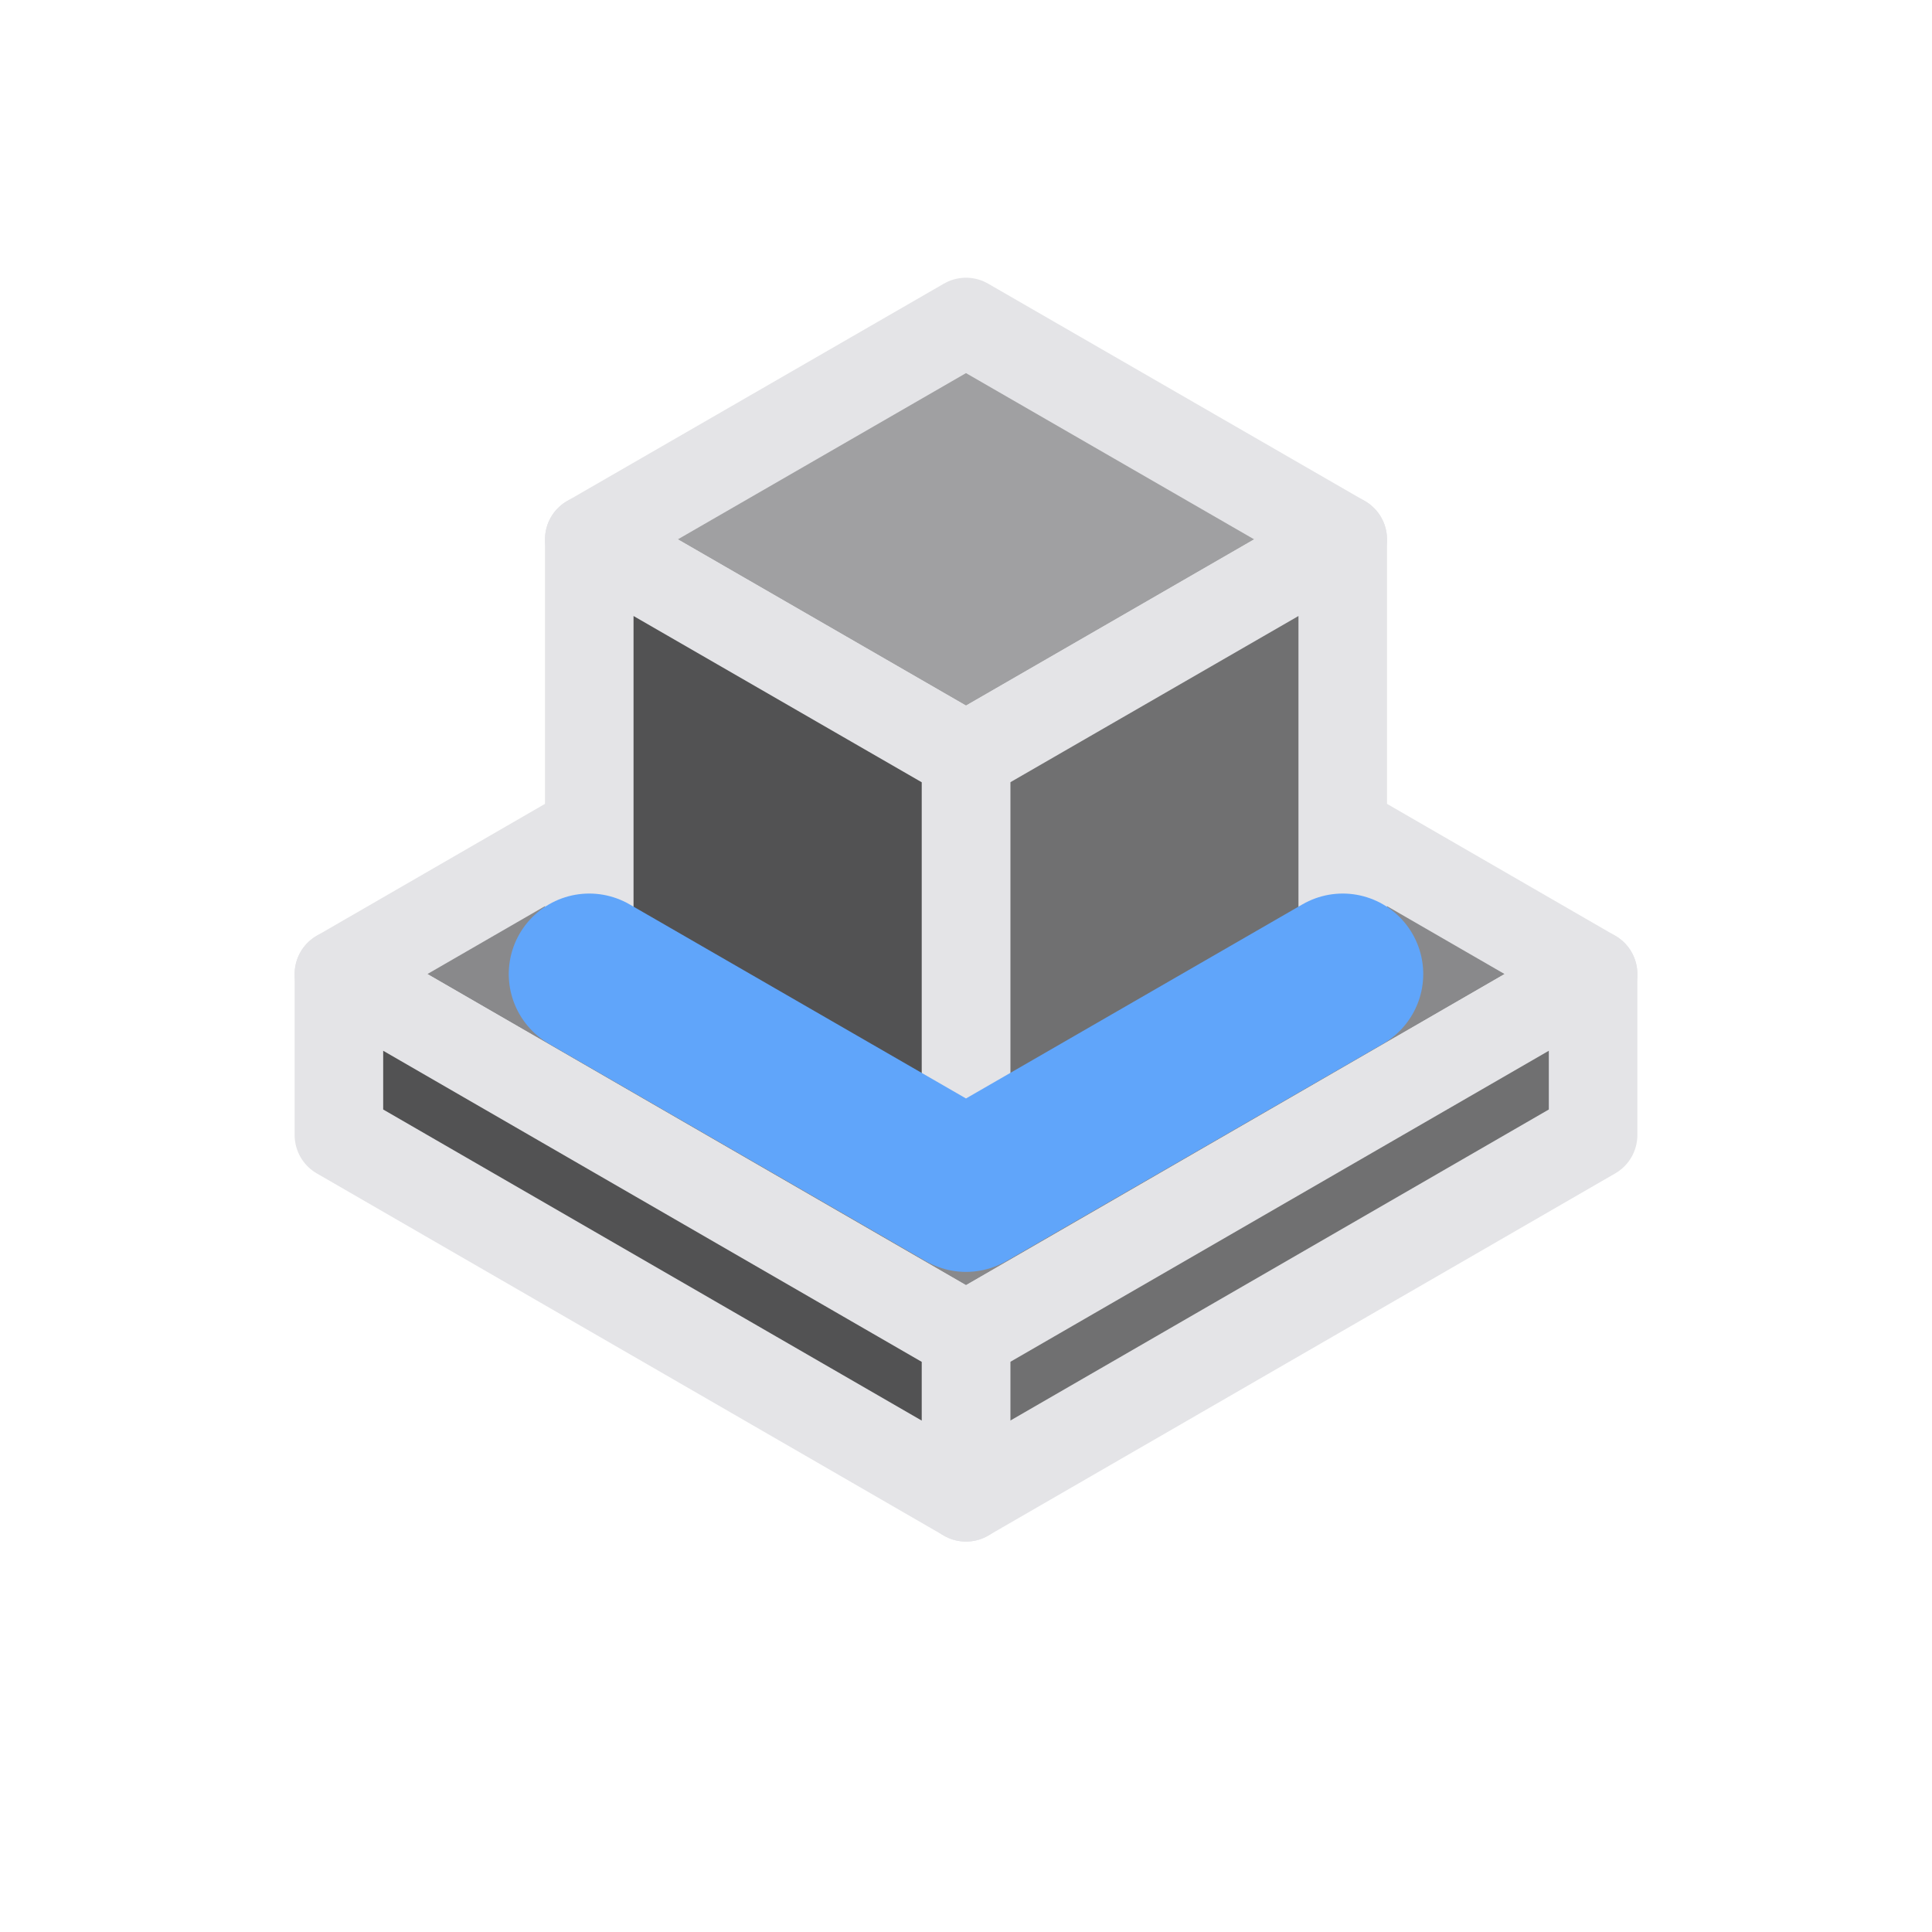
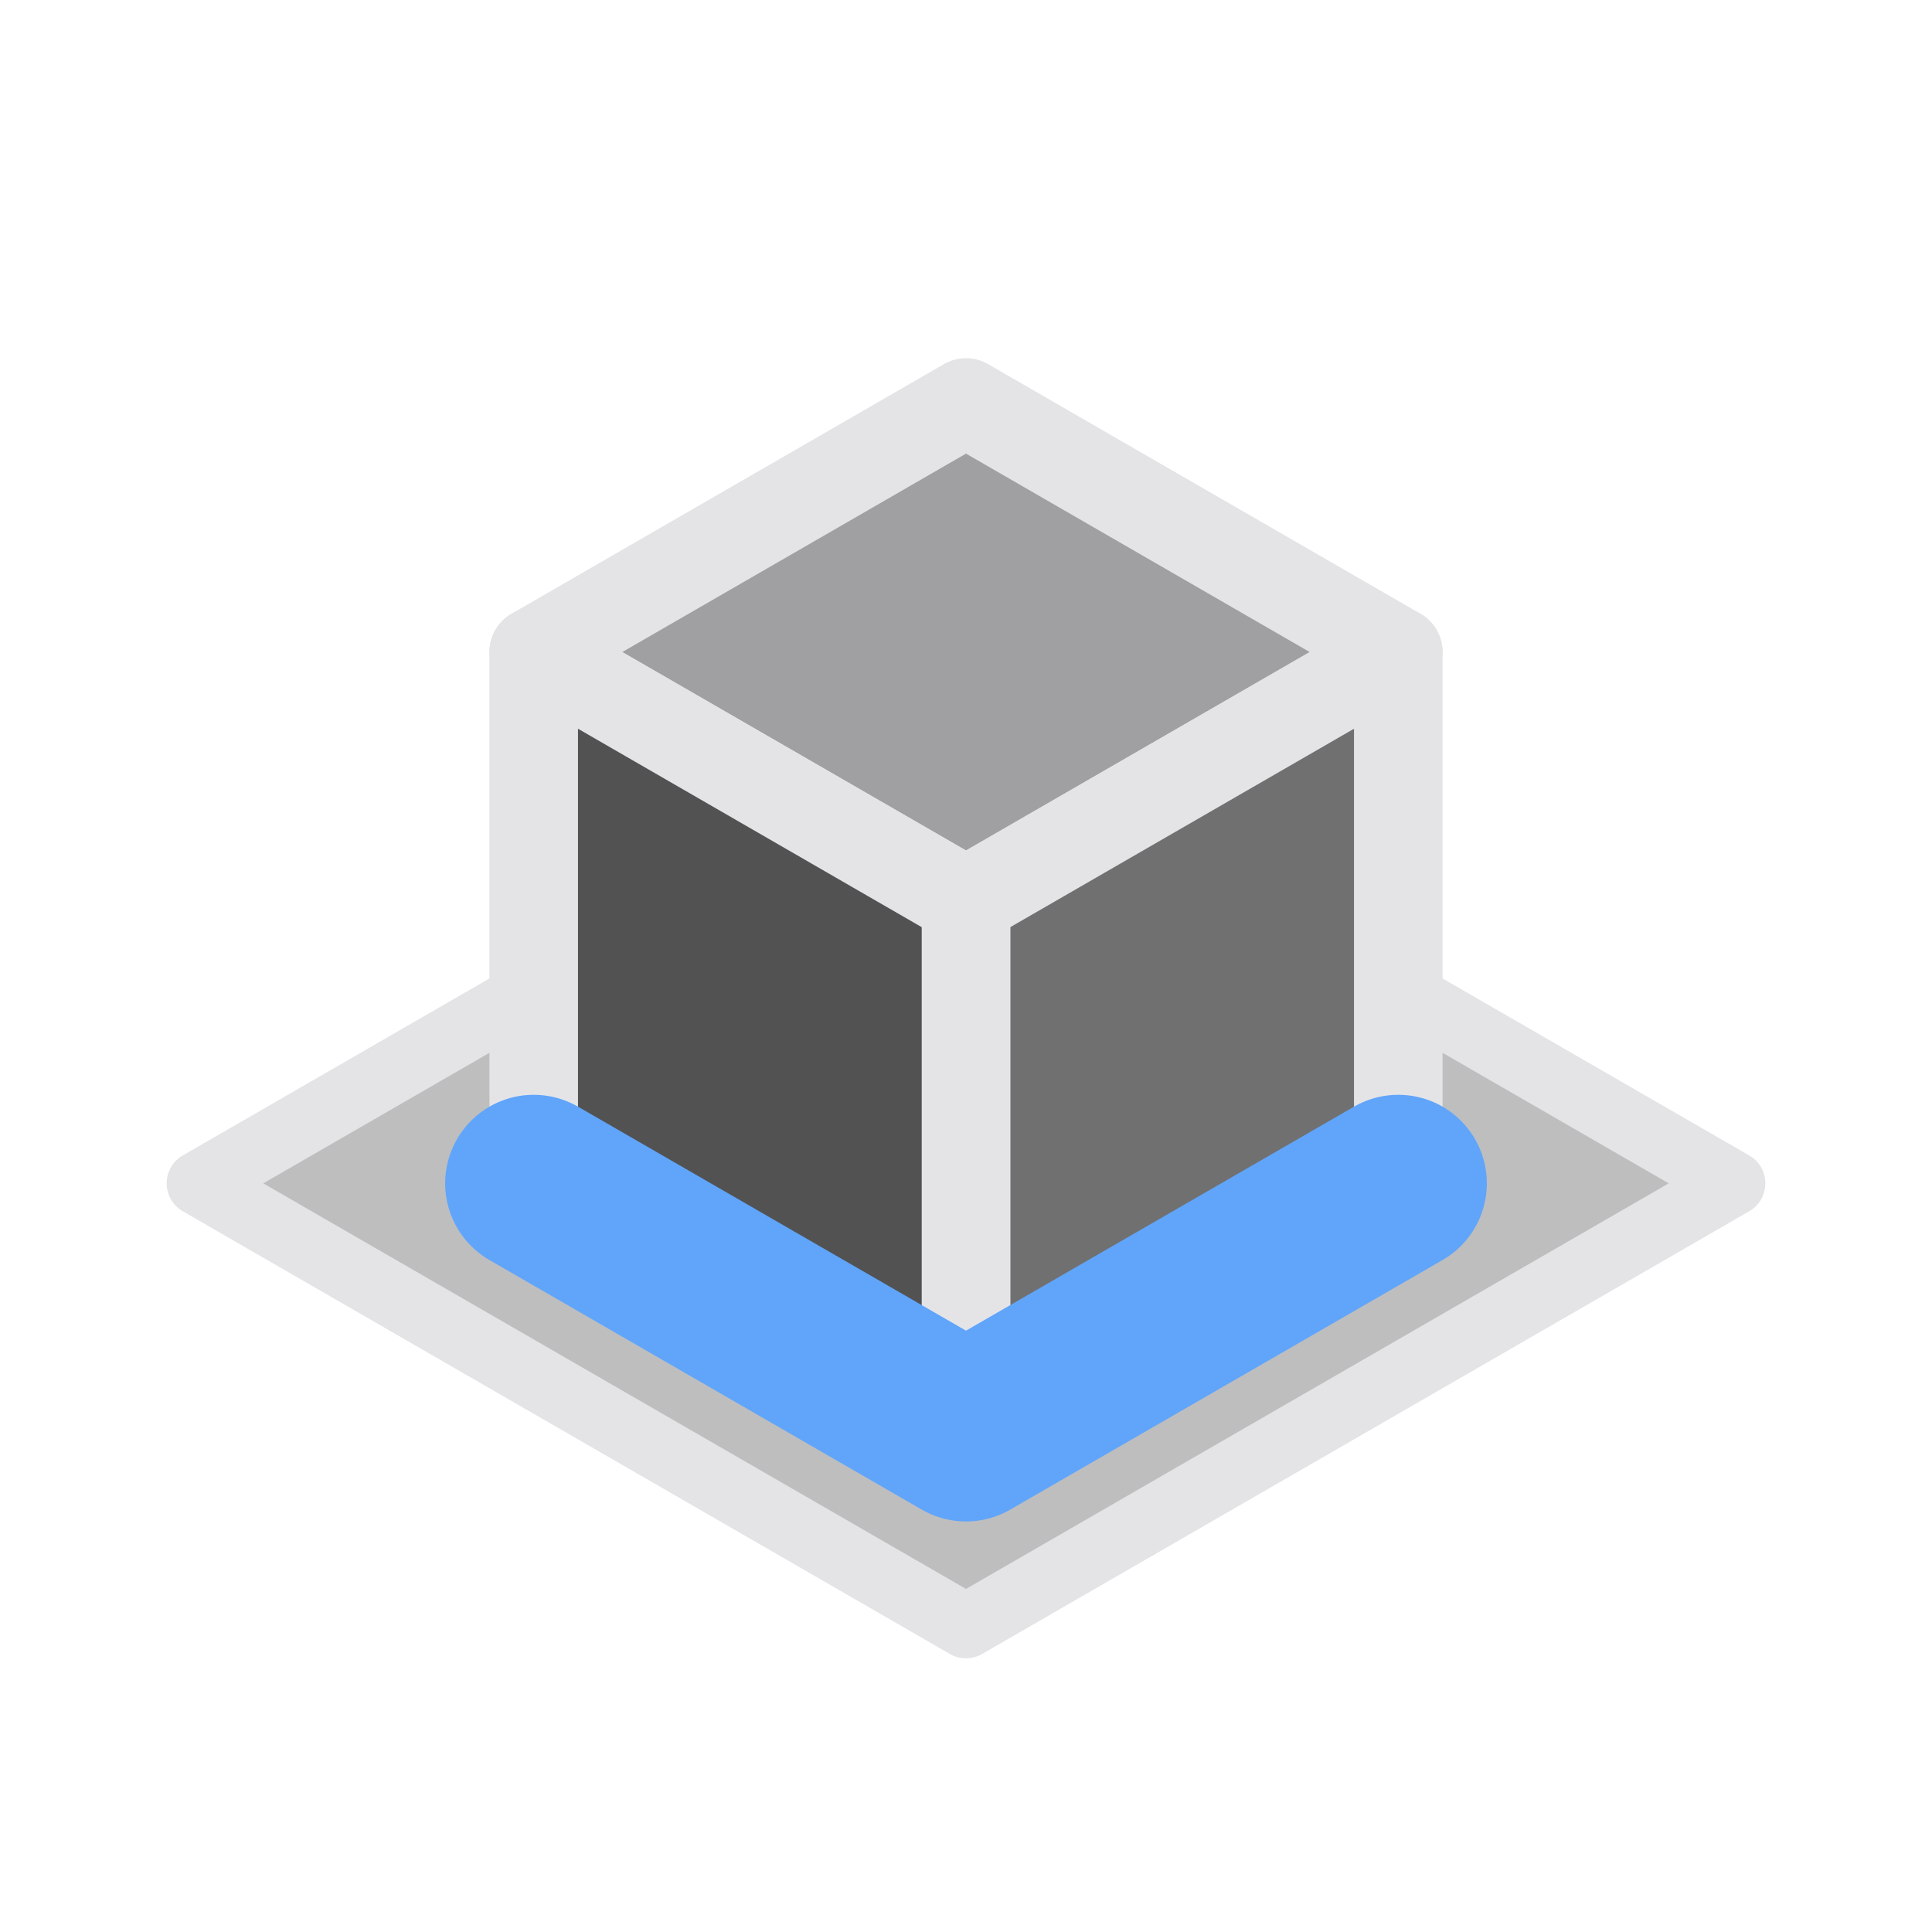
<svg xmlns="http://www.w3.org/2000/svg" viewBox="0 0 24 24" width="24" height="24" fill="none" stroke="#e4e4e7" stroke-width="1.1" stroke-linejoin="round" stroke-linecap="round">
-   <polygon points="12,7.6 19.79,12.1 12,16.6 4.21,12.1" fill="#89898b" />
-   <polygon points="19.79,12.1 12,16.6 12,18.6 19.79,14.1" fill="#707071" />
-   <polygon points="4.21,12.1 12,16.6 12,18.6 4.21,14.1" fill="#525253" />
-   <polygon points="12,4 16.68,6.7 12,9.4 7.32,6.7" fill="#a0a0a2" />
-   <polygon points="16.68,6.7 12,9.4 12,14.8 16.68,12.1" fill="#707071" />
-   <polygon points="7.32,6.7 12,9.4 12,14.8 7.32,12.1" fill="#525253" />
-   <polyline points="7.32,12.1 12,14.8 16.68,12.1" stroke="#60a5fa" stroke-width="2" />
+   <polygon points="12,9.2 21.53,14.7 12,20.2 2.47,14.7" fill="#89898b" fill-opacity="0.55" stroke-width="0.8" />
+   <polygon points="12,5 17.37,8.1 12,11.2 6.63,8.1" fill="#a0a0a2" />
+   <polygon points="17.37,8.1 12,11.2 12,17.8 17.37,14.7" fill="#707071" />
+   <polygon points="6.63,8.1 12,11.2 12,17.8 6.63,14.7" fill="#525253" />
+   <polyline points="6.63,14.7 12,17.8 17.37,14.7" stroke="#60a5fa" stroke-width="2.2" />
</svg>
